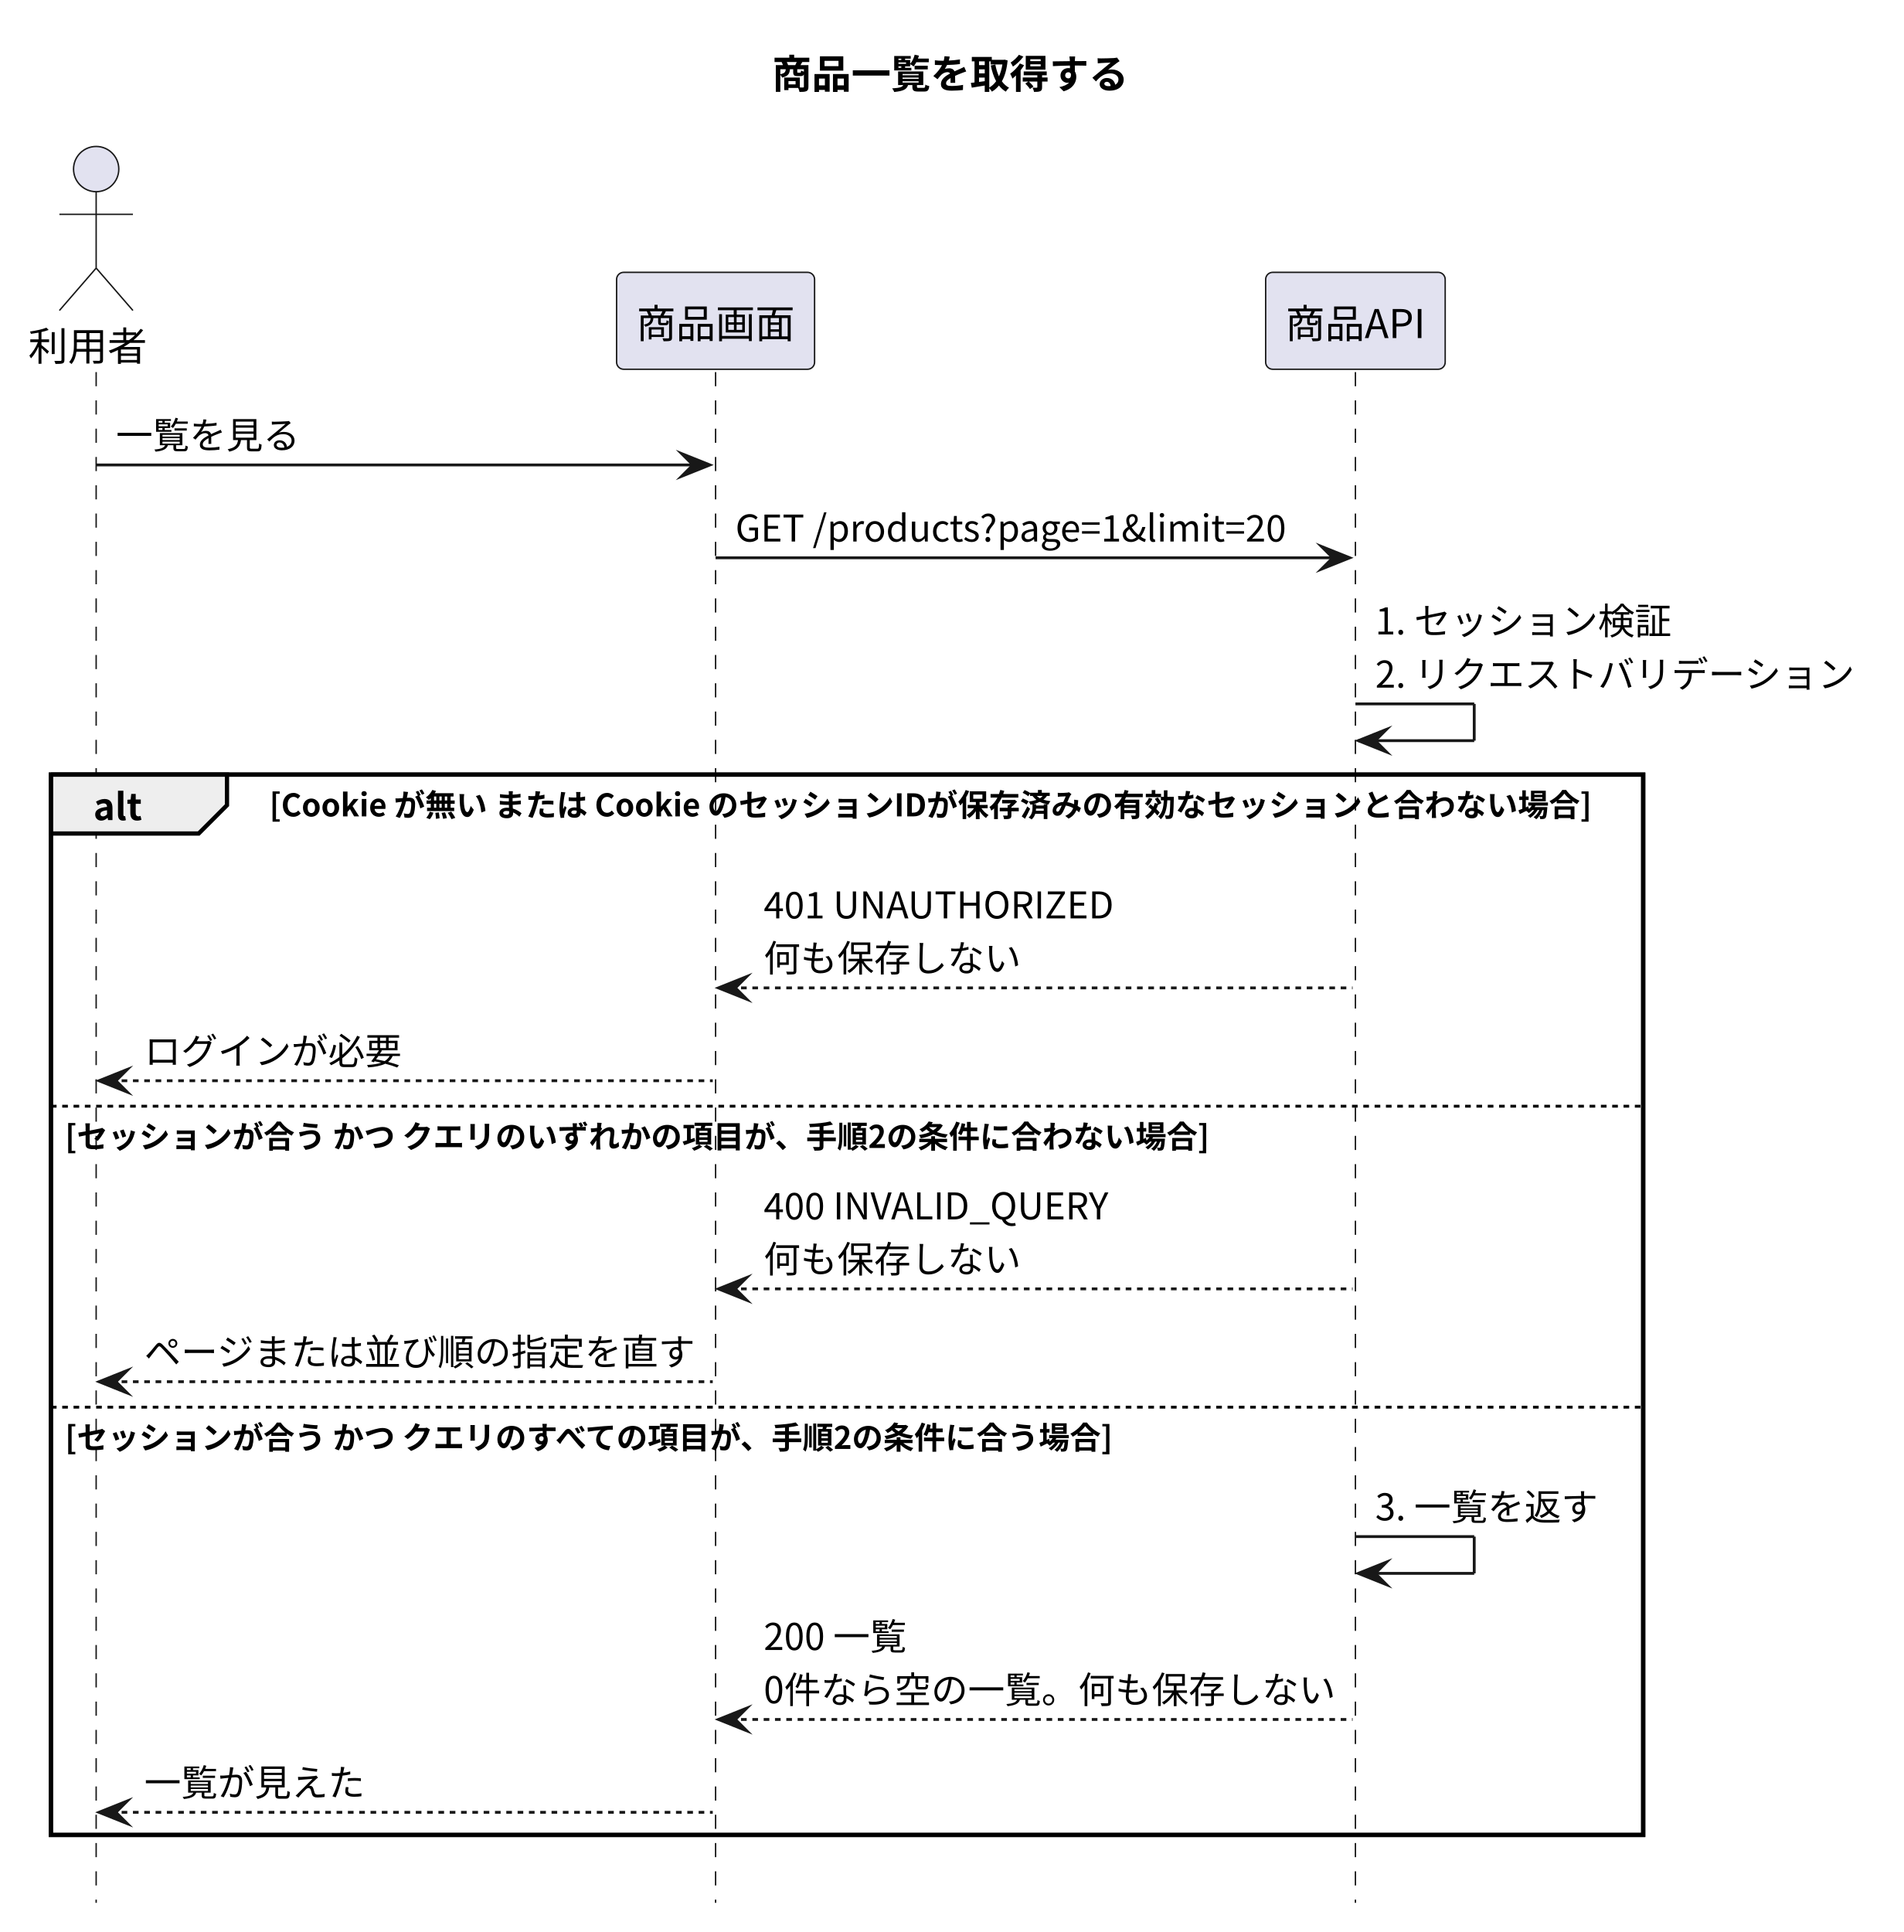
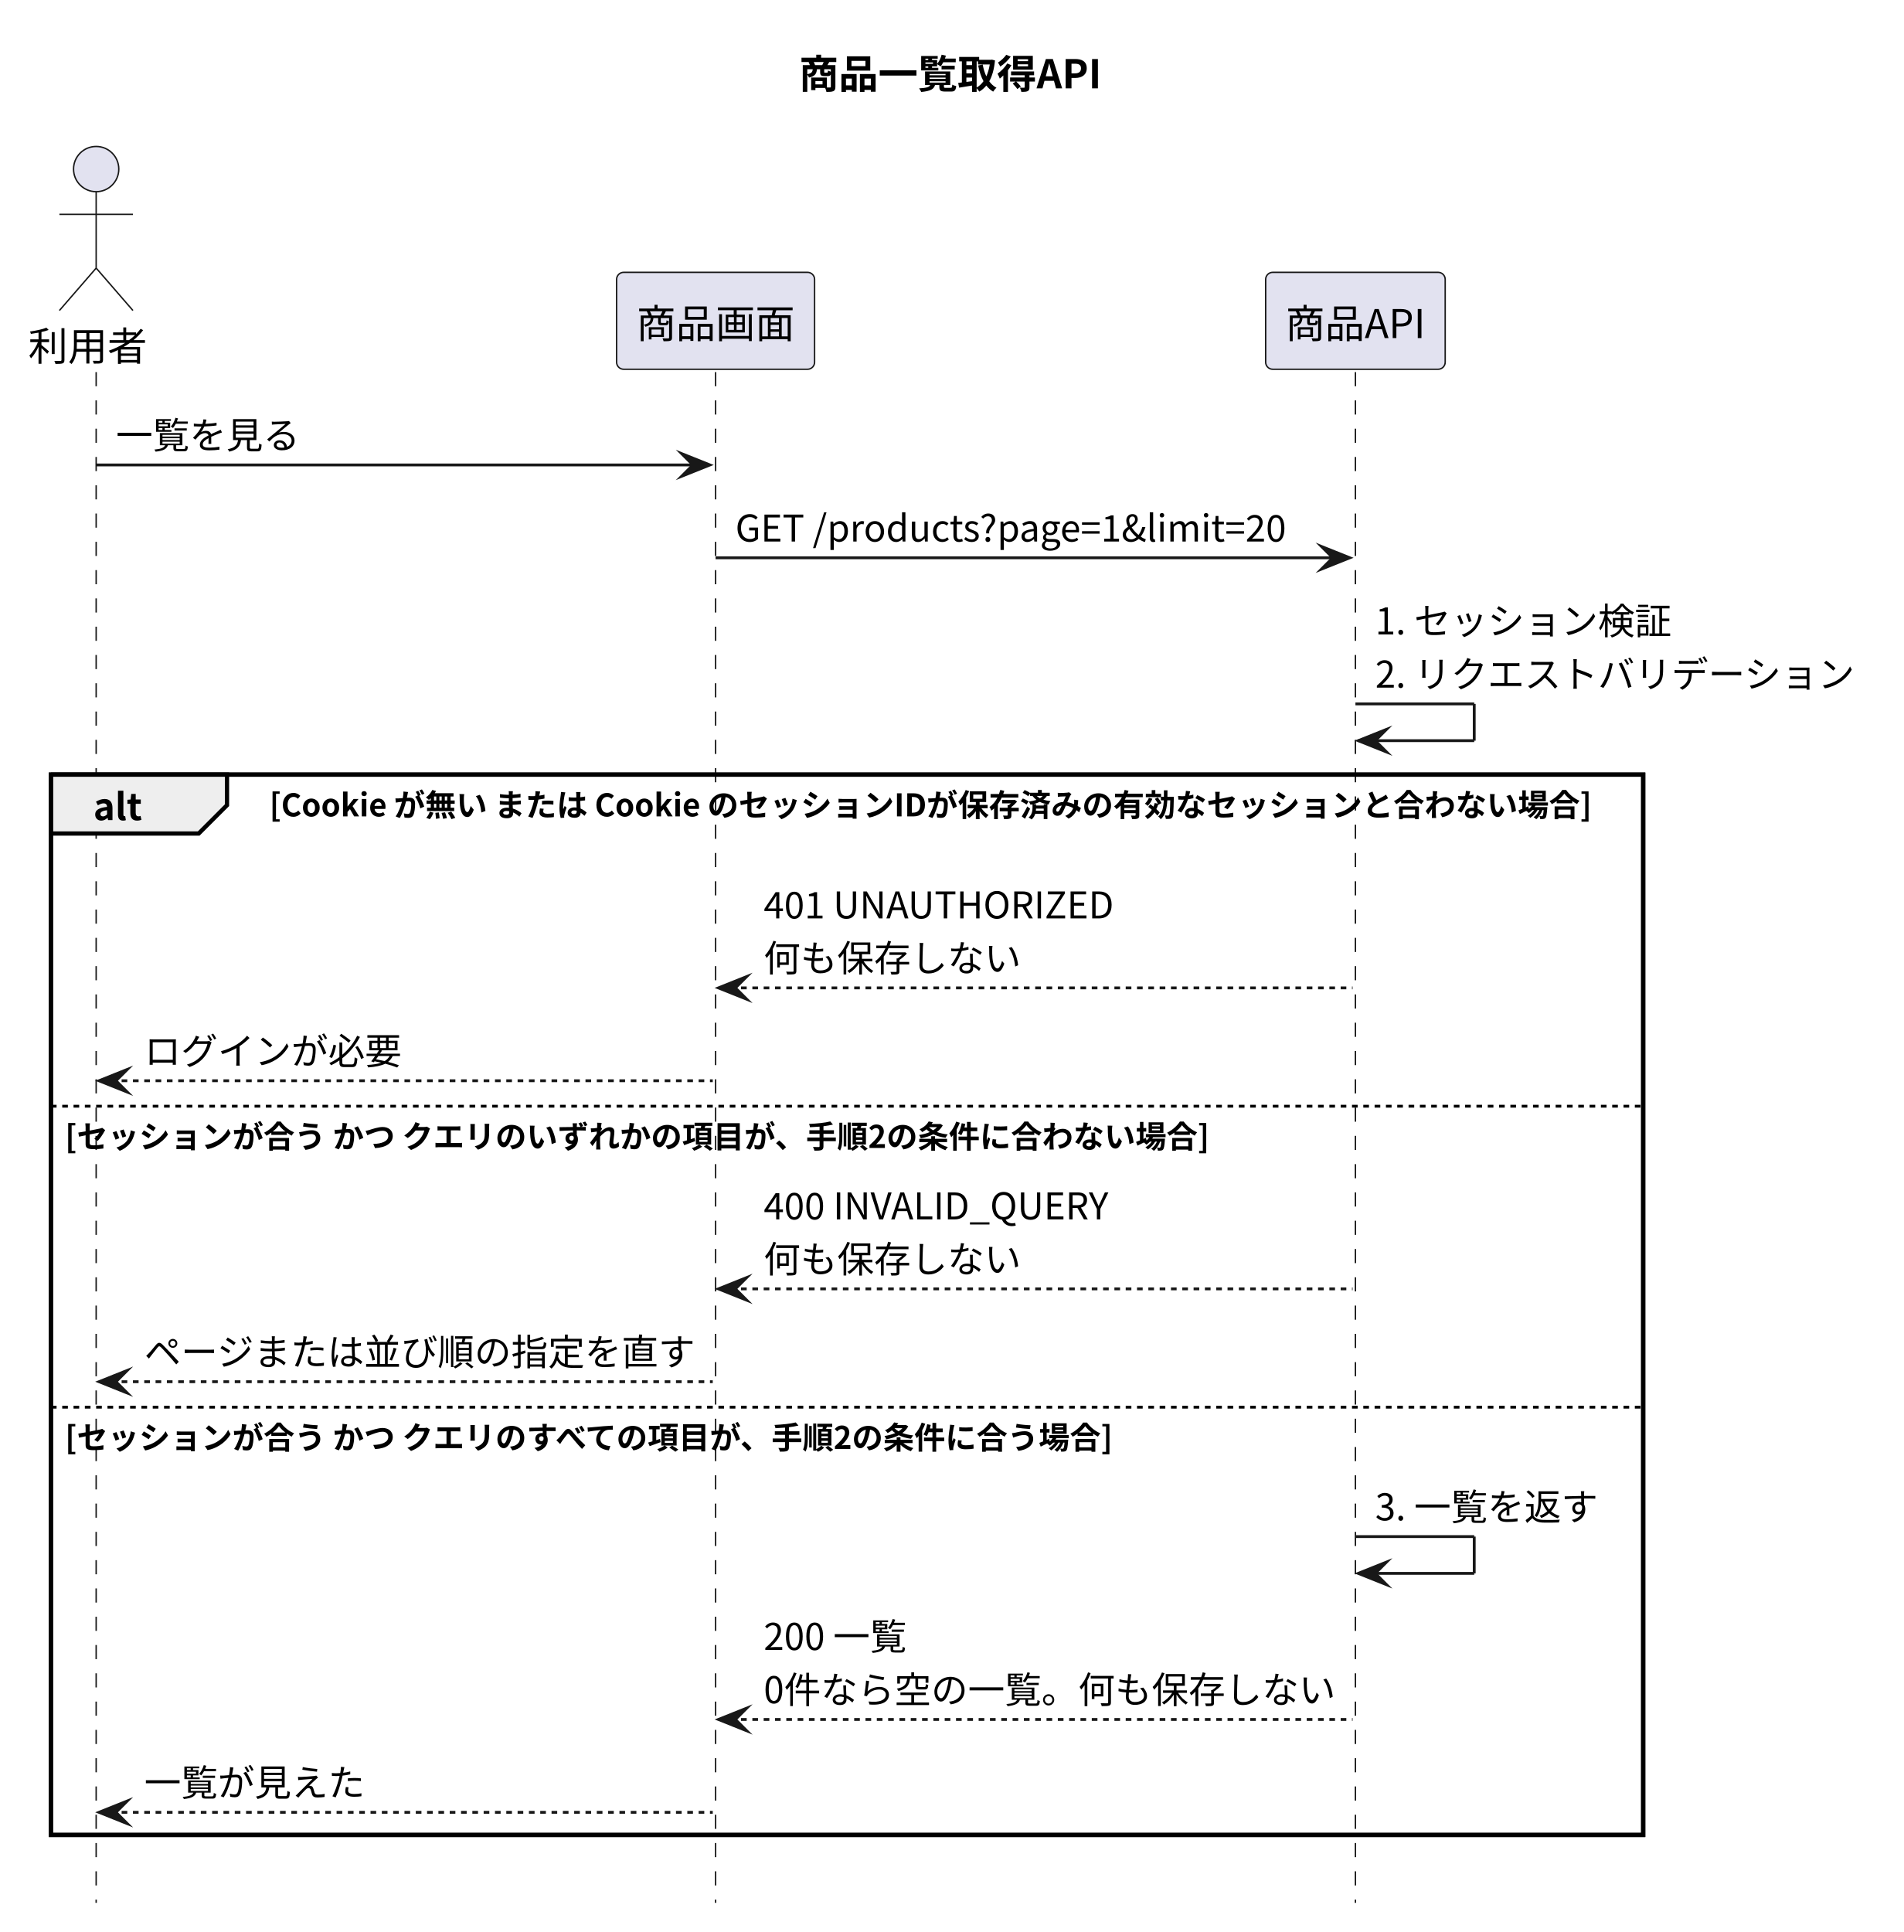
<svg xmlns="http://www.w3.org/2000/svg" version="1.1" data-diagram-type="SEQUENCE" style="width:673px;height:683px;background:#FFFFFF;" width="673px" height="683px" viewBox="0 0 673 683" zoomAndPan="magnify" preserveAspectRatio="none" contentStyleType="text/css">
  <defs />
  <g font-family="sans-serif" lengthAdjust="spacing">
    <g class="title" data-source-line="7">
-       <text x="272.979" y="31.24" fill="#000" font-size="14" textLength="125.999" font-weight="700" font-family="'Noto Sans CJK JP'">商品一覧を取得する</text>
+       <text x="282.513" y="31.24" fill="#000" font-size="14" textLength="106.932" font-weight="700" font-family="'Noto Sans CJK JP'">商品一覧取得API</text>
    </g>
    <rect x="18" y="273.84" width="562.957" height="374.848" fill="none" style="stroke:#000;stroke-width:1.5;" />
    <g class="participant-lifeline" data-qualified-name="User" data-entity-uid="part1" id="part1-lifeline" data-source-line="9">
      <g>
        <rect x="30.5" y="131.544" width="8" height="541.144" fill="#000" fill-opacity="0" />
        <line x1="34" y1="131.544" x2="34" y2="672.688" style="stroke:#181818;stroke-width:0.5;stroke-dasharray:5,5;" />
      </g>
    </g>
    <g class="participant-lifeline" data-qualified-name="Screen" data-entity-uid="part2" id="part2-lifeline" data-source-line="10">
      <g>
        <rect x="249.5" y="131.544" width="8" height="541.144" fill="#000" fill-opacity="0" />
        <line x1="253" y1="131.544" x2="253" y2="672.688" style="stroke:#181818;stroke-width:0.5;stroke-dasharray:5,5;" />
      </g>
    </g>
    <g class="participant-lifeline" data-qualified-name="API" data-entity-uid="part3" id="part3-lifeline" data-source-line="11">
      <g>
        <rect x="475.715" y="131.544" width="8" height="541.144" fill="#000" fill-opacity="0" />
        <line x1="479.215" y1="131.544" x2="479.215" y2="672.688" style="stroke:#181818;stroke-width:0.5;stroke-dasharray:5,5;" />
      </g>
    </g>
    <g class="participant participant-head" data-qualified-name="User" data-entity-uid="part1" id="part1-head" data-source-line="9">
      <text x="10" y="127.512" fill="#000" font-size="14" textLength="42" font-family="'Noto Sans CJK JP'">利用者</text>
      <ellipse cx="34" cy="59.772" rx="8" ry="8" fill="#E2E2F0" style="stroke:#181818;stroke-width:0.5;" />
      <path d="M34,67.772 L34,94.772 M21,75.772 L47,75.772 M34,94.772 L21,109.772 M34,94.772 L47,109.772" style="stroke:#181818;stroke-width:0.5;" fill="none" />
    </g>
    <g class="participant participant-head" data-qualified-name="Screen" data-entity-uid="part2" id="part2-head" data-source-line="10">
      <rect x="218" y="96.272" width="70" height="34.272" fill="#E2E2F0" style="stroke:#181818;stroke-width:0.5;" rx="2.5" ry="2.5" />
      <text x="225" y="119.512" fill="#000" font-size="14" textLength="56" font-family="'Noto Sans CJK JP'">商品画面</text>
    </g>
    <g class="participant participant-head" data-qualified-name="API" data-entity-uid="part3" id="part3-head" data-source-line="11">
      <rect x="447.477" y="96.272" width="63.476" height="34.272" fill="#E2E2F0" style="stroke:#181818;stroke-width:0.5;" rx="2.5" ry="2.5" />
      <text x="454.477" y="119.512" fill="#000" font-size="14" textLength="49.476" font-family="'Noto Sans CJK JP'">商品API</text>
    </g>
    <g class="message" data-entity-1="part1" data-entity-2="part2" id="msg1" data-source-line="13">
      <polygon points="241,160.368,251,164.368,241,168.368,245,164.368" fill="#181818" style="stroke:#181818;stroke-width:1;stroke-linejoin:miter;stroke-miterlimit:10;" />
      <line x1="34" y1="164.368" x2="247" y2="164.368" style="stroke:#181818;stroke-width:1;" />
      <text x="41" y="158.624" fill="#000" font-size="13" textLength="65" font-family="'Noto Sans CJK JP'">一覧を見る</text>
    </g>
    <g class="message" data-entity-1="part2" data-entity-2="part3" id="msg2" data-source-line="14">
      <polygon points="467.215,193.192,477.215,197.192,467.215,201.192,471.215,197.192" fill="#181818" style="stroke:#181818;stroke-width:1;stroke-linejoin:miter;stroke-miterlimit:10;" />
      <line x1="253" y1="197.192" x2="473.215" y2="197.192" style="stroke:#181818;stroke-width:1;" />
      <text x="260" y="191.448" fill="#000" font-size="13" textLength="195.728" font-family="'Noto Sans CJK JP'">GET /products?page=1&amp;limit=20</text>
    </g>
    <g class="message" data-entity-1="part3" data-entity-2="part3" id="msg3" data-source-line="15">
      <line x1="479.215" y1="248.84" x2="521.215" y2="248.84" style="stroke:#181818;stroke-width:1;" />
      <line x1="521.215" y1="248.84" x2="521.215" y2="261.84" style="stroke:#181818;stroke-width:1;" />
      <line x1="480.215" y1="261.84" x2="521.215" y2="261.84" style="stroke:#181818;stroke-width:1;" />
      <polygon points="490.215,257.84,480.215,261.84,490.215,265.84,486.215,261.84" fill="#181818" style="stroke:#181818;stroke-width:1;stroke-linejoin:miter;stroke-miterlimit:10;" />
      <text x="486.215" y="224.272" fill="#000" font-size="13" textLength="104.741" font-family="'Noto Sans CJK JP'">1. セッション検証</text>
      <text x="486.215" y="243.096" fill="#000" font-size="13" textLength="169.741" font-family="'Noto Sans CJK JP'">2. リクエストバリデーション</text>
    </g>
    <path d="M18,273.84 L80.251,273.84 L80.251,284.664 L70.251,294.664 L18,294.664 L18,273.84" style="stroke:#000;stroke-width:1.5;" fill="#EEE" />
    <rect x="18" y="273.84" width="562.957" height="374.848" fill="none" style="stroke:#000;stroke-width:1.5;" />
    <text x="33" y="289.92" fill="#000" font-size="13" textLength="17.251" font-weight="700" font-family="'Noto Sans CJK JP'">alt</text>
    <text x="95.251" y="288.6" fill="#000" font-size="11" textLength="467.519" font-weight="700" font-family="'Noto Sans CJK JP'">[Cookie が無い または Cookie のセッションIDが保存済みの有効なセッションと合わない場合]</text>
    <g class="message" data-entity-1="part3" data-entity-2="part2" id="msg4" data-source-line="17">
      <polygon points="264,345.24,254,349.24,264,353.24,260,349.24" fill="#181818" style="stroke:#181818;stroke-width:1;stroke-linejoin:miter;stroke-miterlimit:10;" />
      <line x1="258" y1="349.24" x2="478.215" y2="349.24" style="stroke:#181818;stroke-width:1;stroke-dasharray:2,2;" />
      <text x="270" y="324.672" fill="#000" font-size="13" textLength="124.007" font-family="'Noto Sans CJK JP'">401 UNAUTHORIZED</text>
      <text x="270" y="343.496" fill="#000" font-size="13" textLength="91" font-family="'Noto Sans CJK JP'">何も保存しない</text>
    </g>
    <g class="message" data-entity-1="part2" data-entity-2="part1" id="msg5" data-source-line="18">
      <polygon points="45,378.064,35,382.064,45,386.064,41,382.064" fill="#181818" style="stroke:#181818;stroke-width:1;stroke-linejoin:miter;stroke-miterlimit:10;" />
      <line x1="39" y1="382.064" x2="252" y2="382.064" style="stroke:#181818;stroke-width:1;stroke-dasharray:2,2;" />
      <text x="51" y="376.32" fill="#000" font-size="13" textLength="91" font-family="'Noto Sans CJK JP'">ログインが必要</text>
    </g>
    <line x1="18" y1="391.064" x2="580.956" y2="391.064" style="stroke:#000;stroke-width:1;stroke-dasharray:2,2;" />
    <text x="23" y="405.824" fill="#000" font-size="11" textLength="404.797" font-weight="700" font-family="'Noto Sans CJK JP'">[セッションが合う かつ クエリのいずれかの項目が、手順2の条件に合わない場合]</text>
    <g class="message" data-entity-1="part3" data-entity-2="part2" id="msg6" data-source-line="20">
      <polygon points="264,451.64,254,455.64,264,459.64,260,455.64" fill="#181818" style="stroke:#181818;stroke-width:1;stroke-linejoin:miter;stroke-miterlimit:10;" />
      <line x1="258" y1="455.64" x2="478.215" y2="455.64" style="stroke:#181818;stroke-width:1;stroke-dasharray:2,2;" />
      <text x="270" y="431.072" fill="#000" font-size="13" textLength="122.057" font-family="'Noto Sans CJK JP'">400 INVALID_QUERY</text>
      <text x="270" y="449.896" fill="#000" font-size="13" textLength="91" font-family="'Noto Sans CJK JP'">何も保存しない</text>
    </g>
    <g class="message" data-entity-1="part2" data-entity-2="part1" id="msg7" data-source-line="21">
      <polygon points="45,484.464,35,488.464,45,492.464,41,488.464" fill="#181818" style="stroke:#181818;stroke-width:1;stroke-linejoin:miter;stroke-miterlimit:10;" />
      <line x1="39" y1="488.464" x2="252" y2="488.464" style="stroke:#181818;stroke-width:1;stroke-dasharray:2,2;" />
      <text x="51" y="482.72" fill="#000" font-size="13" textLength="195" font-family="'Noto Sans CJK JP'">ページまたは並び順の指定を直す</text>
    </g>
    <line x1="18" y1="497.464" x2="580.956" y2="497.464" style="stroke:#000;stroke-width:1;stroke-dasharray:2,2;" />
    <text x="23" y="512.224" fill="#000" font-size="11" textLength="371.797" font-weight="700" font-family="'Noto Sans CJK JP'">[セッションが合う かつ クエリのすべての項目が、手順2の条件に合う場合]</text>
    <g class="message" data-entity-1="part3" data-entity-2="part3" id="msg8" data-source-line="23">
      <line x1="479.215" y1="543.216" x2="521.215" y2="543.216" style="stroke:#181818;stroke-width:1;" />
      <line x1="521.215" y1="543.216" x2="521.215" y2="556.216" style="stroke:#181818;stroke-width:1;" />
      <line x1="480.215" y1="556.216" x2="521.215" y2="556.216" style="stroke:#181818;stroke-width:1;" />
      <polygon points="490.215,552.216,480.215,556.216,490.215,560.216,486.215,556.216" fill="#181818" style="stroke:#181818;stroke-width:1;stroke-linejoin:miter;stroke-miterlimit:10;" />
      <text x="486.215" y="537.472" fill="#000" font-size="13" textLength="78.741" font-family="'Noto Sans CJK JP'">3. 一覧を返す</text>
    </g>
    <g class="message" data-entity-1="part3" data-entity-2="part2" id="msg9" data-source-line="24">
      <polygon points="264,603.864,254,607.864,264,611.864,260,607.864" fill="#181818" style="stroke:#181818;stroke-width:1;stroke-linejoin:miter;stroke-miterlimit:10;" />
      <line x1="258" y1="607.864" x2="478.215" y2="607.864" style="stroke:#181818;stroke-width:1;stroke-dasharray:2,2;" />
      <text x="270" y="583.296" fill="#000" font-size="13" textLength="50.557" font-family="'Noto Sans CJK JP'">200 一覧</text>
      <text x="270" y="602.12" fill="#000" font-size="13" textLength="202.215" font-family="'Noto Sans CJK JP'">0件なら空の一覧。何も保存しない</text>
    </g>
    <g class="message" data-entity-1="part2" data-entity-2="part1" id="msg10" data-source-line="25">
      <polygon points="45,636.688,35,640.688,45,644.688,41,640.688" fill="#181818" style="stroke:#181818;stroke-width:1;stroke-linejoin:miter;stroke-miterlimit:10;" />
      <line x1="39" y1="640.688" x2="252" y2="640.688" style="stroke:#181818;stroke-width:1;stroke-dasharray:2,2;" />
      <text x="51" y="634.944" fill="#000" font-size="13" textLength="78" font-family="'Noto Sans CJK JP'">一覧が見えた</text>
    </g>
  </g>
</svg>
